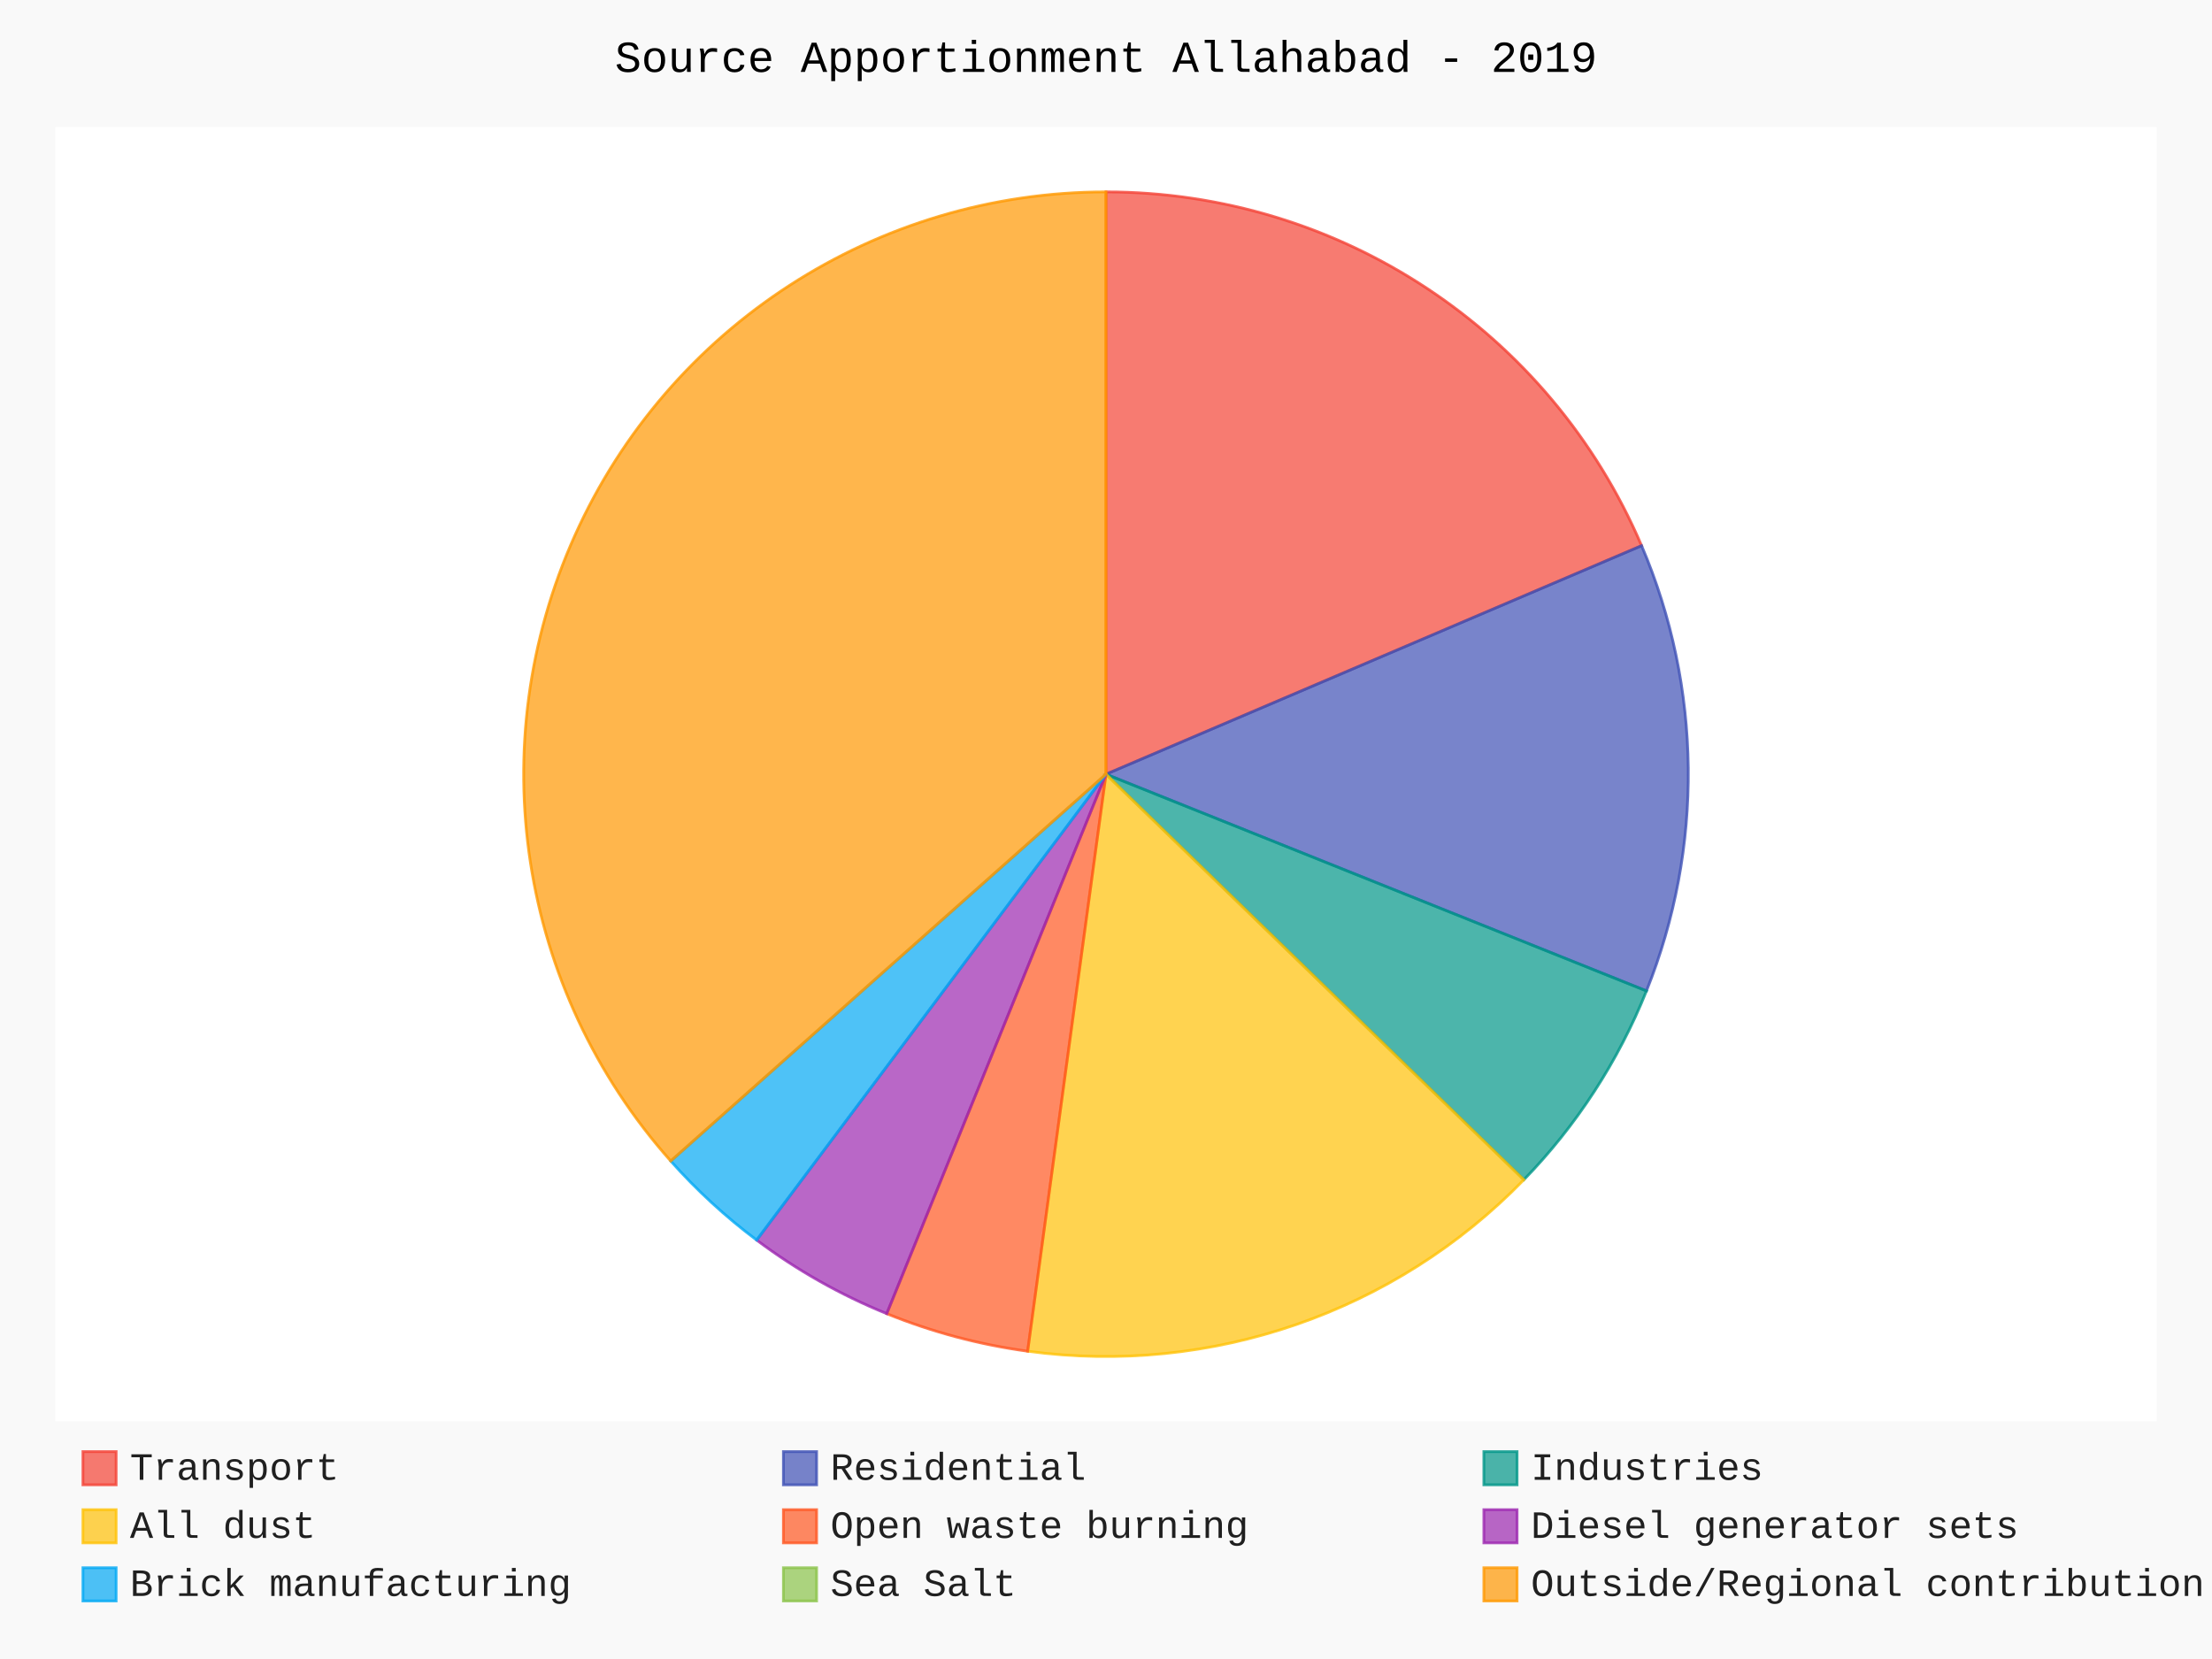
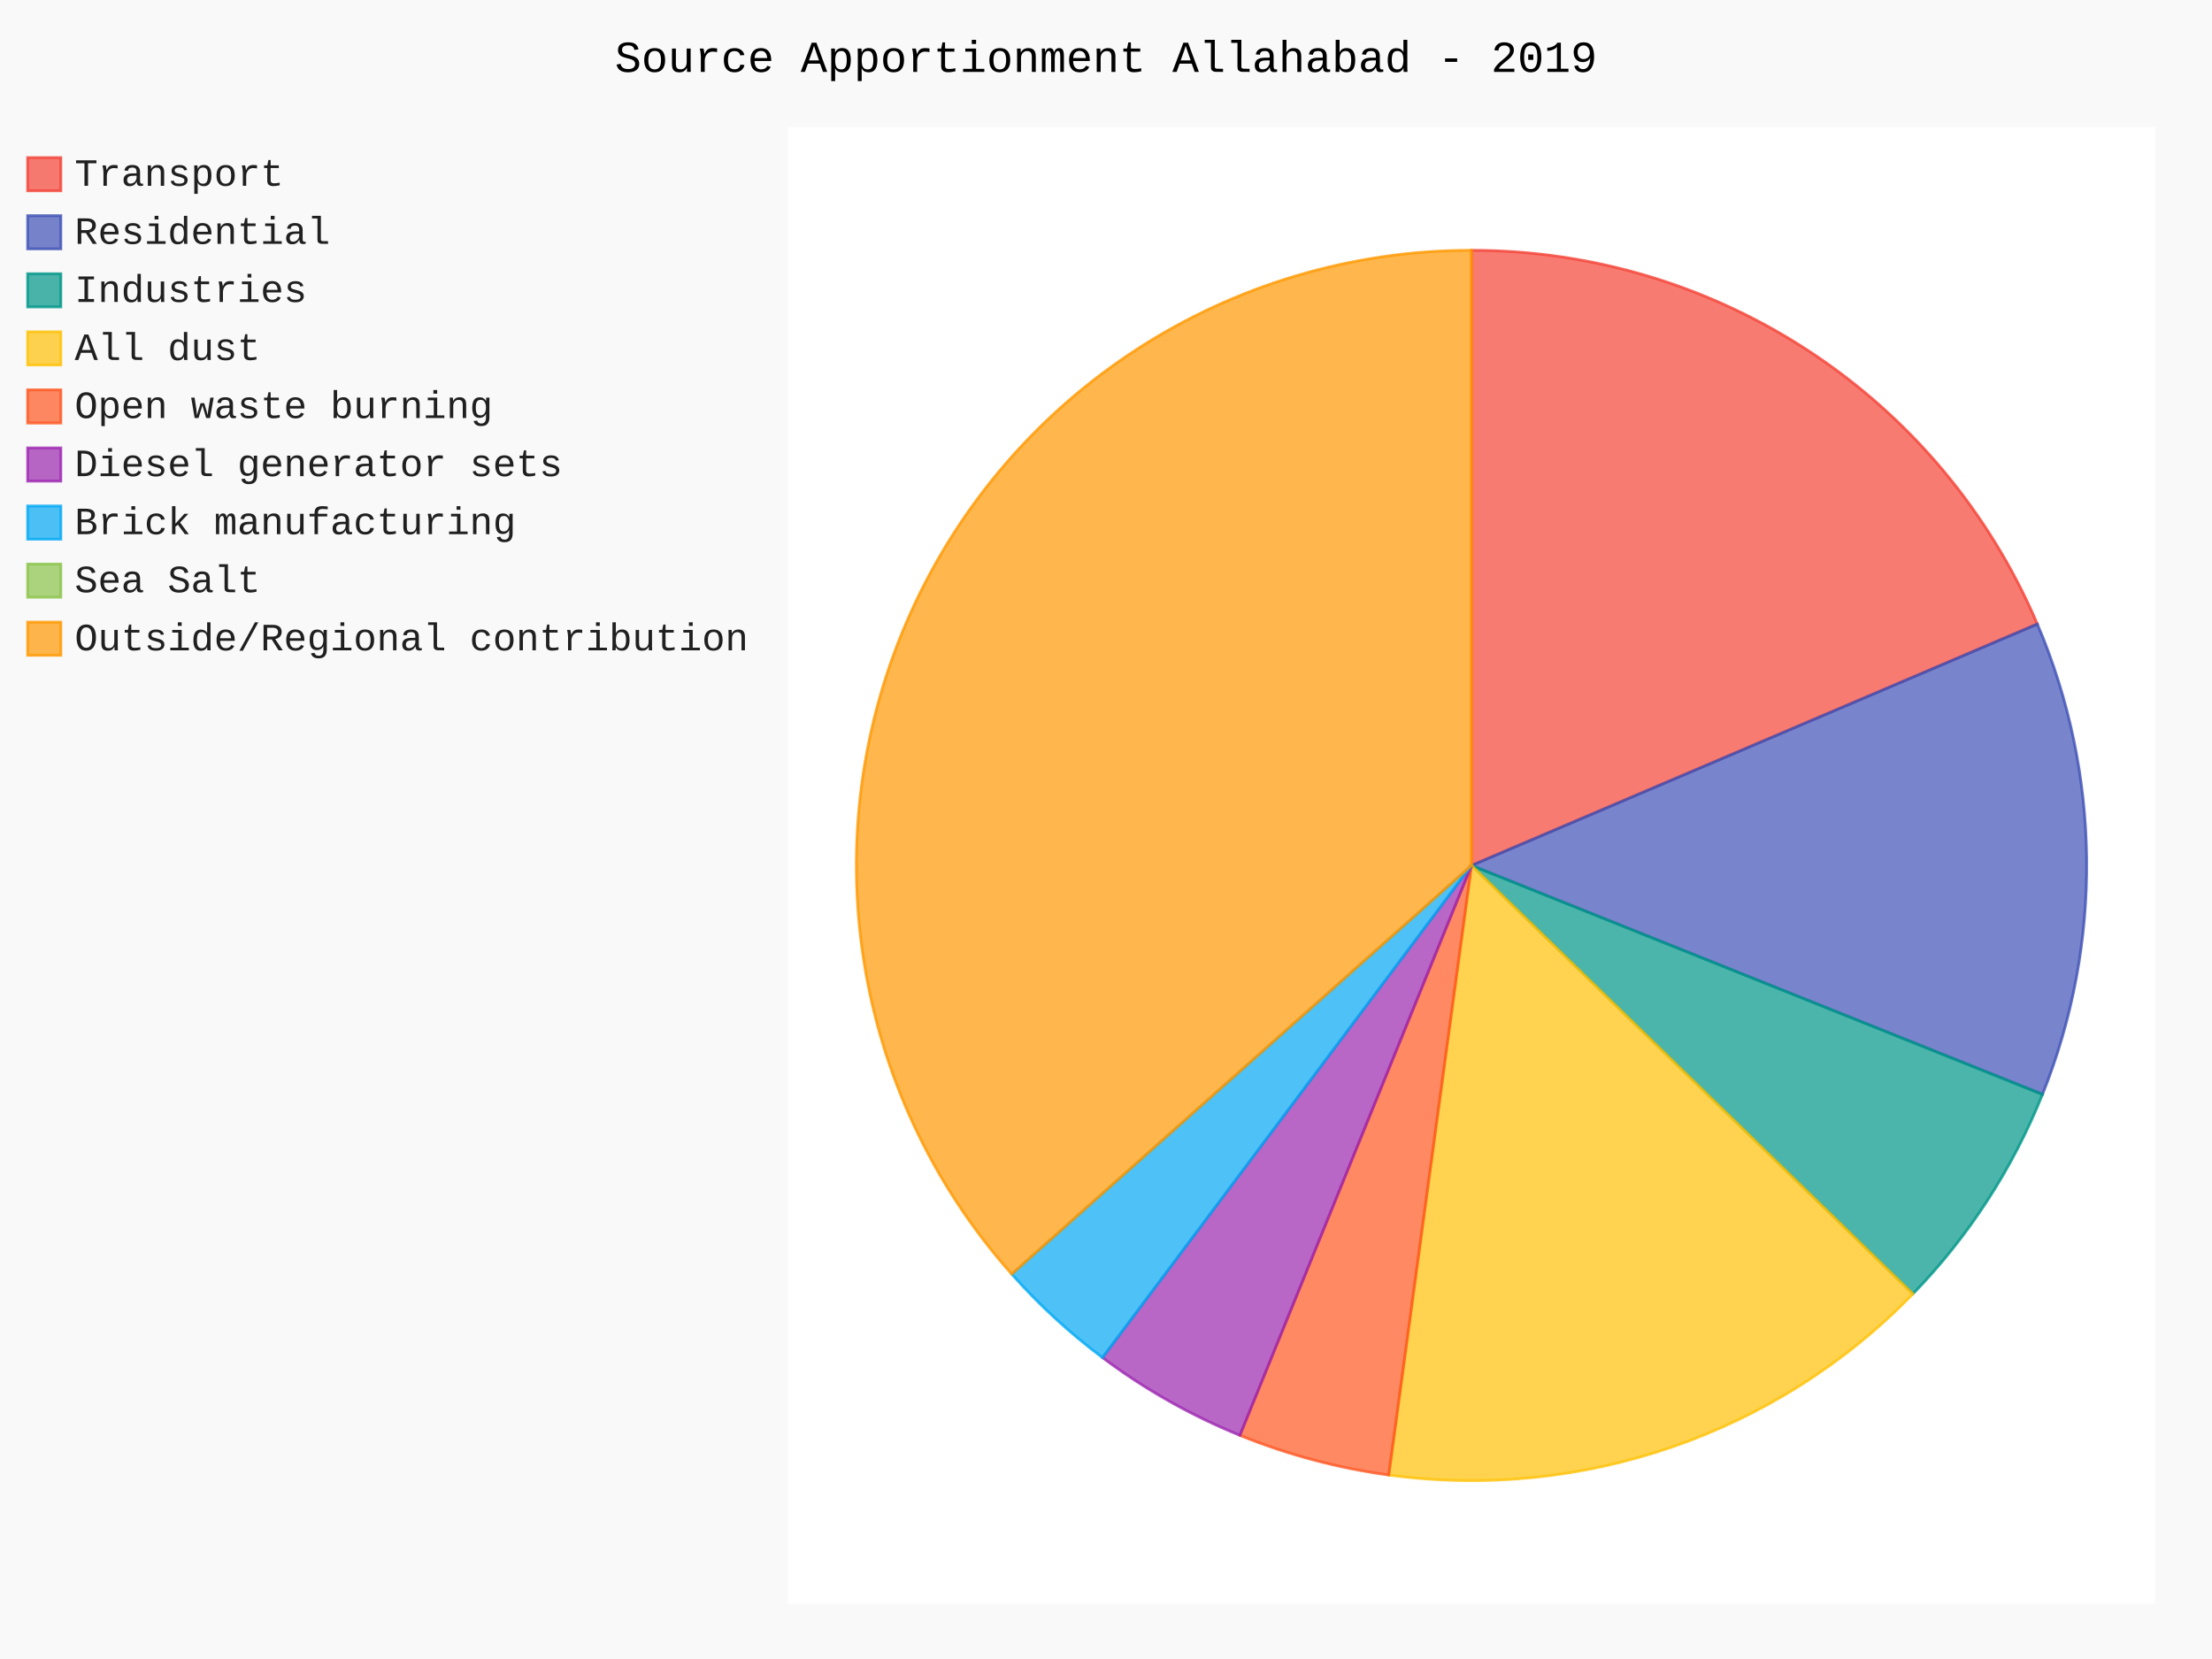
- <svg xmlns="http://www.w3.org/2000/svg" id="chart-d9d508cc-f603-4257-8bd8-4c0fad0f14b5" class="pygal-chart" viewBox="0 0 800 600">
+ <svg xmlns="http://www.w3.org/2000/svg" id="chart-a4994ec3-f69c-4a04-a9a2-eabff7ebb3bb" class="pygal-chart" viewBox="0 0 800 600">
  <defs>
-     <style type="text/css">#chart-d9d508cc-f603-4257-8bd8-4c0fad0f14b5{-webkit-user-select:none;-webkit-font-smoothing:antialiased;font-family:Consolas,"Liberation Mono",Menlo,Courier,monospace}#chart-d9d508cc-f603-4257-8bd8-4c0fad0f14b5 .title{font-family:Consolas,"Liberation Mono",Menlo,Courier,monospace;font-size:16px}#chart-d9d508cc-f603-4257-8bd8-4c0fad0f14b5 .legends .legend text{font-family:Consolas,"Liberation Mono",Menlo,Courier,monospace;font-size:14px}#chart-d9d508cc-f603-4257-8bd8-4c0fad0f14b5 .axis text{font-family:Consolas,"Liberation Mono",Menlo,Courier,monospace;font-size:10px}#chart-d9d508cc-f603-4257-8bd8-4c0fad0f14b5 .axis text.major{font-family:Consolas,"Liberation Mono",Menlo,Courier,monospace;font-size:10px}#chart-d9d508cc-f603-4257-8bd8-4c0fad0f14b5 .text-overlay text.value{font-family:Consolas,"Liberation Mono",Menlo,Courier,monospace;font-size:16px}#chart-d9d508cc-f603-4257-8bd8-4c0fad0f14b5 .text-overlay text.label{font-family:Consolas,"Liberation Mono",Menlo,Courier,monospace;font-size:10px}#chart-d9d508cc-f603-4257-8bd8-4c0fad0f14b5 .tooltip{font-family:Consolas,"Liberation Mono",Menlo,Courier,monospace;font-size:14px}#chart-d9d508cc-f603-4257-8bd8-4c0fad0f14b5 text.no_data{font-family:Consolas,"Liberation Mono",Menlo,Courier,monospace;font-size:64px}
- #chart-d9d508cc-f603-4257-8bd8-4c0fad0f14b5{background-color:rgba(249,249,249,1)}#chart-d9d508cc-f603-4257-8bd8-4c0fad0f14b5 path,#chart-d9d508cc-f603-4257-8bd8-4c0fad0f14b5 line,#chart-d9d508cc-f603-4257-8bd8-4c0fad0f14b5 rect,#chart-d9d508cc-f603-4257-8bd8-4c0fad0f14b5 circle{-webkit-transition:150ms;-moz-transition:150ms;transition:150ms}#chart-d9d508cc-f603-4257-8bd8-4c0fad0f14b5 .graph &gt; .background{fill:rgba(249,249,249,1)}#chart-d9d508cc-f603-4257-8bd8-4c0fad0f14b5 .plot &gt; .background{fill:rgba(255,255,255,1)}#chart-d9d508cc-f603-4257-8bd8-4c0fad0f14b5 .graph{fill:rgba(0,0,0,.87)}#chart-d9d508cc-f603-4257-8bd8-4c0fad0f14b5 text.no_data{fill:rgba(0,0,0,1)}#chart-d9d508cc-f603-4257-8bd8-4c0fad0f14b5 .title{fill:rgba(0,0,0,1)}#chart-d9d508cc-f603-4257-8bd8-4c0fad0f14b5 .legends .legend text{fill:rgba(0,0,0,.87)}#chart-d9d508cc-f603-4257-8bd8-4c0fad0f14b5 .legends .legend:hover text{fill:rgba(0,0,0,1)}#chart-d9d508cc-f603-4257-8bd8-4c0fad0f14b5 .axis .line{stroke:rgba(0,0,0,1)}#chart-d9d508cc-f603-4257-8bd8-4c0fad0f14b5 .axis .guide.line{stroke:rgba(0,0,0,.54)}#chart-d9d508cc-f603-4257-8bd8-4c0fad0f14b5 .axis .major.line{stroke:rgba(0,0,0,.87)}#chart-d9d508cc-f603-4257-8bd8-4c0fad0f14b5 .axis text.major{fill:rgba(0,0,0,1)}#chart-d9d508cc-f603-4257-8bd8-4c0fad0f14b5 .axis.y .guides:hover .guide.line,#chart-d9d508cc-f603-4257-8bd8-4c0fad0f14b5 .line-graph .axis.x .guides:hover .guide.line,#chart-d9d508cc-f603-4257-8bd8-4c0fad0f14b5 .stackedline-graph .axis.x .guides:hover .guide.line,#chart-d9d508cc-f603-4257-8bd8-4c0fad0f14b5 .xy-graph .axis.x .guides:hover .guide.line{stroke:rgba(0,0,0,1)}#chart-d9d508cc-f603-4257-8bd8-4c0fad0f14b5 .axis .guides:hover text{fill:rgba(0,0,0,1)}#chart-d9d508cc-f603-4257-8bd8-4c0fad0f14b5 .reactive{fill-opacity:.7;stroke-opacity:.8;stroke-width:1}#chart-d9d508cc-f603-4257-8bd8-4c0fad0f14b5 .ci{stroke:rgba(0,0,0,.87)}#chart-d9d508cc-f603-4257-8bd8-4c0fad0f14b5 .reactive.active,#chart-d9d508cc-f603-4257-8bd8-4c0fad0f14b5 .active .reactive{fill-opacity:.8;stroke-opacity:.9;stroke-width:4}#chart-d9d508cc-f603-4257-8bd8-4c0fad0f14b5 .ci .reactive.active{stroke-width:1.5}#chart-d9d508cc-f603-4257-8bd8-4c0fad0f14b5 .series text{fill:rgba(0,0,0,1)}#chart-d9d508cc-f603-4257-8bd8-4c0fad0f14b5 .tooltip rect{fill:rgba(255,255,255,1);stroke:rgba(0,0,0,1);-webkit-transition:opacity 150ms;-moz-transition:opacity 150ms;transition:opacity 150ms}#chart-d9d508cc-f603-4257-8bd8-4c0fad0f14b5 .tooltip .label{fill:rgba(0,0,0,.87)}#chart-d9d508cc-f603-4257-8bd8-4c0fad0f14b5 .tooltip .label{fill:rgba(0,0,0,.87)}#chart-d9d508cc-f603-4257-8bd8-4c0fad0f14b5 .tooltip .legend{font-size:.8em;fill:rgba(0,0,0,.54)}#chart-d9d508cc-f603-4257-8bd8-4c0fad0f14b5 .tooltip .x_label{font-size:.6em;fill:rgba(0,0,0,1)}#chart-d9d508cc-f603-4257-8bd8-4c0fad0f14b5 .tooltip .xlink{font-size:.5em;text-decoration:underline}#chart-d9d508cc-f603-4257-8bd8-4c0fad0f14b5 .tooltip .value{font-size:1.5em}#chart-d9d508cc-f603-4257-8bd8-4c0fad0f14b5 .bound{font-size:.5em}#chart-d9d508cc-f603-4257-8bd8-4c0fad0f14b5 .max-value{font-size:.75em;fill:rgba(0,0,0,.54)}#chart-d9d508cc-f603-4257-8bd8-4c0fad0f14b5 .map-element{fill:rgba(255,255,255,1);stroke:rgba(0,0,0,.54) !important}#chart-d9d508cc-f603-4257-8bd8-4c0fad0f14b5 .map-element .reactive{fill-opacity:inherit;stroke-opacity:inherit}#chart-d9d508cc-f603-4257-8bd8-4c0fad0f14b5 .color-0,#chart-d9d508cc-f603-4257-8bd8-4c0fad0f14b5 .color-0 a:visited{stroke:#F44336;fill:#F44336}#chart-d9d508cc-f603-4257-8bd8-4c0fad0f14b5 .color-1,#chart-d9d508cc-f603-4257-8bd8-4c0fad0f14b5 .color-1 a:visited{stroke:#3F51B5;fill:#3F51B5}#chart-d9d508cc-f603-4257-8bd8-4c0fad0f14b5 .color-2,#chart-d9d508cc-f603-4257-8bd8-4c0fad0f14b5 .color-2 a:visited{stroke:#009688;fill:#009688}#chart-d9d508cc-f603-4257-8bd8-4c0fad0f14b5 .color-3,#chart-d9d508cc-f603-4257-8bd8-4c0fad0f14b5 .color-3 a:visited{stroke:#FFC107;fill:#FFC107}#chart-d9d508cc-f603-4257-8bd8-4c0fad0f14b5 .color-4,#chart-d9d508cc-f603-4257-8bd8-4c0fad0f14b5 .color-4 a:visited{stroke:#FF5722;fill:#FF5722}#chart-d9d508cc-f603-4257-8bd8-4c0fad0f14b5 .color-5,#chart-d9d508cc-f603-4257-8bd8-4c0fad0f14b5 .color-5 a:visited{stroke:#9C27B0;fill:#9C27B0}#chart-d9d508cc-f603-4257-8bd8-4c0fad0f14b5 .color-6,#chart-d9d508cc-f603-4257-8bd8-4c0fad0f14b5 .color-6 a:visited{stroke:#03A9F4;fill:#03A9F4}#chart-d9d508cc-f603-4257-8bd8-4c0fad0f14b5 .color-7,#chart-d9d508cc-f603-4257-8bd8-4c0fad0f14b5 .color-7 a:visited{stroke:#8BC34A;fill:#8BC34A}#chart-d9d508cc-f603-4257-8bd8-4c0fad0f14b5 .color-8,#chart-d9d508cc-f603-4257-8bd8-4c0fad0f14b5 .color-8 a:visited{stroke:#FF9800;fill:#FF9800}#chart-d9d508cc-f603-4257-8bd8-4c0fad0f14b5 .text-overlay .color-0 text{fill:black}#chart-d9d508cc-f603-4257-8bd8-4c0fad0f14b5 .text-overlay .color-1 text{fill:black}#chart-d9d508cc-f603-4257-8bd8-4c0fad0f14b5 .text-overlay .color-2 text{fill:black}#chart-d9d508cc-f603-4257-8bd8-4c0fad0f14b5 .text-overlay .color-3 text{fill:black}#chart-d9d508cc-f603-4257-8bd8-4c0fad0f14b5 .text-overlay .color-4 text{fill:black}#chart-d9d508cc-f603-4257-8bd8-4c0fad0f14b5 .text-overlay .color-5 text{fill:black}#chart-d9d508cc-f603-4257-8bd8-4c0fad0f14b5 .text-overlay .color-6 text{fill:black}#chart-d9d508cc-f603-4257-8bd8-4c0fad0f14b5 .text-overlay .color-7 text{fill:black}#chart-d9d508cc-f603-4257-8bd8-4c0fad0f14b5 .text-overlay .color-8 text{fill:black}
- #chart-d9d508cc-f603-4257-8bd8-4c0fad0f14b5 text.no_data{text-anchor:middle}#chart-d9d508cc-f603-4257-8bd8-4c0fad0f14b5 .guide.line{fill:none}#chart-d9d508cc-f603-4257-8bd8-4c0fad0f14b5 .centered{text-anchor:middle}#chart-d9d508cc-f603-4257-8bd8-4c0fad0f14b5 .title{text-anchor:middle}#chart-d9d508cc-f603-4257-8bd8-4c0fad0f14b5 .legends .legend text{fill-opacity:1}#chart-d9d508cc-f603-4257-8bd8-4c0fad0f14b5 .axis.x text{text-anchor:middle}#chart-d9d508cc-f603-4257-8bd8-4c0fad0f14b5 .axis.x:not(.web) text[transform]{text-anchor:start}#chart-d9d508cc-f603-4257-8bd8-4c0fad0f14b5 .axis.x:not(.web) text[transform].backwards{text-anchor:end}#chart-d9d508cc-f603-4257-8bd8-4c0fad0f14b5 .axis.y text{text-anchor:end}#chart-d9d508cc-f603-4257-8bd8-4c0fad0f14b5 .axis.y text[transform].backwards{text-anchor:start}#chart-d9d508cc-f603-4257-8bd8-4c0fad0f14b5 .axis.y2 text{text-anchor:start}#chart-d9d508cc-f603-4257-8bd8-4c0fad0f14b5 .axis.y2 text[transform].backwards{text-anchor:end}#chart-d9d508cc-f603-4257-8bd8-4c0fad0f14b5 .axis .guide.line{stroke-dasharray:4,4;stroke:black}#chart-d9d508cc-f603-4257-8bd8-4c0fad0f14b5 .axis .major.guide.line{stroke-dasharray:6,6;stroke:black}#chart-d9d508cc-f603-4257-8bd8-4c0fad0f14b5 .horizontal .axis.y .guide.line,#chart-d9d508cc-f603-4257-8bd8-4c0fad0f14b5 .horizontal .axis.y2 .guide.line,#chart-d9d508cc-f603-4257-8bd8-4c0fad0f14b5 .vertical .axis.x .guide.line{opacity:0}#chart-d9d508cc-f603-4257-8bd8-4c0fad0f14b5 .horizontal .axis.always_show .guide.line,#chart-d9d508cc-f603-4257-8bd8-4c0fad0f14b5 .vertical .axis.always_show .guide.line{opacity:1 !important}#chart-d9d508cc-f603-4257-8bd8-4c0fad0f14b5 .axis.y .guides:hover .guide.line,#chart-d9d508cc-f603-4257-8bd8-4c0fad0f14b5 .axis.y2 .guides:hover .guide.line,#chart-d9d508cc-f603-4257-8bd8-4c0fad0f14b5 .axis.x .guides:hover .guide.line{opacity:1}#chart-d9d508cc-f603-4257-8bd8-4c0fad0f14b5 .axis .guides:hover text{opacity:1}#chart-d9d508cc-f603-4257-8bd8-4c0fad0f14b5 .nofill{fill:none}#chart-d9d508cc-f603-4257-8bd8-4c0fad0f14b5 .subtle-fill{fill-opacity:.2}#chart-d9d508cc-f603-4257-8bd8-4c0fad0f14b5 .dot{stroke-width:1px;fill-opacity:1;stroke-opacity:1}#chart-d9d508cc-f603-4257-8bd8-4c0fad0f14b5 .dot.active{stroke-width:5px}#chart-d9d508cc-f603-4257-8bd8-4c0fad0f14b5 .dot.negative{fill:transparent}#chart-d9d508cc-f603-4257-8bd8-4c0fad0f14b5 text,#chart-d9d508cc-f603-4257-8bd8-4c0fad0f14b5 tspan{stroke:none !important}#chart-d9d508cc-f603-4257-8bd8-4c0fad0f14b5 .series text.active{opacity:1}#chart-d9d508cc-f603-4257-8bd8-4c0fad0f14b5 .tooltip rect{fill-opacity:.95;stroke-width:.5}#chart-d9d508cc-f603-4257-8bd8-4c0fad0f14b5 .tooltip text{fill-opacity:1}#chart-d9d508cc-f603-4257-8bd8-4c0fad0f14b5 .showable{visibility:hidden}#chart-d9d508cc-f603-4257-8bd8-4c0fad0f14b5 .showable.shown{visibility:visible}#chart-d9d508cc-f603-4257-8bd8-4c0fad0f14b5 .gauge-background{fill:rgba(229,229,229,1);stroke:none}#chart-d9d508cc-f603-4257-8bd8-4c0fad0f14b5 .bg-lines{stroke:rgba(249,249,249,1);stroke-width:2px}</style>
+     <style type="text/css">#chart-a4994ec3-f69c-4a04-a9a2-eabff7ebb3bb{-webkit-user-select:none;-webkit-font-smoothing:antialiased;font-family:Consolas,"Liberation Mono",Menlo,Courier,monospace}#chart-a4994ec3-f69c-4a04-a9a2-eabff7ebb3bb .title{font-family:Consolas,"Liberation Mono",Menlo,Courier,monospace;font-size:16px}#chart-a4994ec3-f69c-4a04-a9a2-eabff7ebb3bb .legends .legend text{font-family:Consolas,"Liberation Mono",Menlo,Courier,monospace;font-size:14px}#chart-a4994ec3-f69c-4a04-a9a2-eabff7ebb3bb .axis text{font-family:Consolas,"Liberation Mono",Menlo,Courier,monospace;font-size:10px}#chart-a4994ec3-f69c-4a04-a9a2-eabff7ebb3bb .axis text.major{font-family:Consolas,"Liberation Mono",Menlo,Courier,monospace;font-size:10px}#chart-a4994ec3-f69c-4a04-a9a2-eabff7ebb3bb .text-overlay text.value{font-family:Consolas,"Liberation Mono",Menlo,Courier,monospace;font-size:16px}#chart-a4994ec3-f69c-4a04-a9a2-eabff7ebb3bb .text-overlay text.label{font-family:Consolas,"Liberation Mono",Menlo,Courier,monospace;font-size:10px}#chart-a4994ec3-f69c-4a04-a9a2-eabff7ebb3bb .tooltip{font-family:Consolas,"Liberation Mono",Menlo,Courier,monospace;font-size:14px}#chart-a4994ec3-f69c-4a04-a9a2-eabff7ebb3bb text.no_data{font-family:Consolas,"Liberation Mono",Menlo,Courier,monospace;font-size:64px}
+ #chart-a4994ec3-f69c-4a04-a9a2-eabff7ebb3bb{background-color:rgba(249,249,249,1)}#chart-a4994ec3-f69c-4a04-a9a2-eabff7ebb3bb path,#chart-a4994ec3-f69c-4a04-a9a2-eabff7ebb3bb line,#chart-a4994ec3-f69c-4a04-a9a2-eabff7ebb3bb rect,#chart-a4994ec3-f69c-4a04-a9a2-eabff7ebb3bb circle{-webkit-transition:150ms;-moz-transition:150ms;transition:150ms}#chart-a4994ec3-f69c-4a04-a9a2-eabff7ebb3bb .graph &gt; .background{fill:rgba(249,249,249,1)}#chart-a4994ec3-f69c-4a04-a9a2-eabff7ebb3bb .plot &gt; .background{fill:rgba(255,255,255,1)}#chart-a4994ec3-f69c-4a04-a9a2-eabff7ebb3bb .graph{fill:rgba(0,0,0,.87)}#chart-a4994ec3-f69c-4a04-a9a2-eabff7ebb3bb text.no_data{fill:rgba(0,0,0,1)}#chart-a4994ec3-f69c-4a04-a9a2-eabff7ebb3bb .title{fill:rgba(0,0,0,1)}#chart-a4994ec3-f69c-4a04-a9a2-eabff7ebb3bb .legends .legend text{fill:rgba(0,0,0,.87)}#chart-a4994ec3-f69c-4a04-a9a2-eabff7ebb3bb .legends .legend:hover text{fill:rgba(0,0,0,1)}#chart-a4994ec3-f69c-4a04-a9a2-eabff7ebb3bb .axis .line{stroke:rgba(0,0,0,1)}#chart-a4994ec3-f69c-4a04-a9a2-eabff7ebb3bb .axis .guide.line{stroke:rgba(0,0,0,.54)}#chart-a4994ec3-f69c-4a04-a9a2-eabff7ebb3bb .axis .major.line{stroke:rgba(0,0,0,.87)}#chart-a4994ec3-f69c-4a04-a9a2-eabff7ebb3bb .axis text.major{fill:rgba(0,0,0,1)}#chart-a4994ec3-f69c-4a04-a9a2-eabff7ebb3bb .axis.y .guides:hover .guide.line,#chart-a4994ec3-f69c-4a04-a9a2-eabff7ebb3bb .line-graph .axis.x .guides:hover .guide.line,#chart-a4994ec3-f69c-4a04-a9a2-eabff7ebb3bb .stackedline-graph .axis.x .guides:hover .guide.line,#chart-a4994ec3-f69c-4a04-a9a2-eabff7ebb3bb .xy-graph .axis.x .guides:hover .guide.line{stroke:rgba(0,0,0,1)}#chart-a4994ec3-f69c-4a04-a9a2-eabff7ebb3bb .axis .guides:hover text{fill:rgba(0,0,0,1)}#chart-a4994ec3-f69c-4a04-a9a2-eabff7ebb3bb .reactive{fill-opacity:.7;stroke-opacity:.8;stroke-width:1}#chart-a4994ec3-f69c-4a04-a9a2-eabff7ebb3bb .ci{stroke:rgba(0,0,0,.87)}#chart-a4994ec3-f69c-4a04-a9a2-eabff7ebb3bb .reactive.active,#chart-a4994ec3-f69c-4a04-a9a2-eabff7ebb3bb .active .reactive{fill-opacity:.8;stroke-opacity:.9;stroke-width:4}#chart-a4994ec3-f69c-4a04-a9a2-eabff7ebb3bb .ci .reactive.active{stroke-width:1.5}#chart-a4994ec3-f69c-4a04-a9a2-eabff7ebb3bb .series text{fill:rgba(0,0,0,1)}#chart-a4994ec3-f69c-4a04-a9a2-eabff7ebb3bb .tooltip rect{fill:rgba(255,255,255,1);stroke:rgba(0,0,0,1);-webkit-transition:opacity 150ms;-moz-transition:opacity 150ms;transition:opacity 150ms}#chart-a4994ec3-f69c-4a04-a9a2-eabff7ebb3bb .tooltip .label{fill:rgba(0,0,0,.87)}#chart-a4994ec3-f69c-4a04-a9a2-eabff7ebb3bb .tooltip .label{fill:rgba(0,0,0,.87)}#chart-a4994ec3-f69c-4a04-a9a2-eabff7ebb3bb .tooltip .legend{font-size:.8em;fill:rgba(0,0,0,.54)}#chart-a4994ec3-f69c-4a04-a9a2-eabff7ebb3bb .tooltip .x_label{font-size:.6em;fill:rgba(0,0,0,1)}#chart-a4994ec3-f69c-4a04-a9a2-eabff7ebb3bb .tooltip .xlink{font-size:.5em;text-decoration:underline}#chart-a4994ec3-f69c-4a04-a9a2-eabff7ebb3bb .tooltip .value{font-size:1.5em}#chart-a4994ec3-f69c-4a04-a9a2-eabff7ebb3bb .bound{font-size:.5em}#chart-a4994ec3-f69c-4a04-a9a2-eabff7ebb3bb .max-value{font-size:.75em;fill:rgba(0,0,0,.54)}#chart-a4994ec3-f69c-4a04-a9a2-eabff7ebb3bb .map-element{fill:rgba(255,255,255,1);stroke:rgba(0,0,0,.54) !important}#chart-a4994ec3-f69c-4a04-a9a2-eabff7ebb3bb .map-element .reactive{fill-opacity:inherit;stroke-opacity:inherit}#chart-a4994ec3-f69c-4a04-a9a2-eabff7ebb3bb .color-0,#chart-a4994ec3-f69c-4a04-a9a2-eabff7ebb3bb .color-0 a:visited{stroke:#F44336;fill:#F44336}#chart-a4994ec3-f69c-4a04-a9a2-eabff7ebb3bb .color-1,#chart-a4994ec3-f69c-4a04-a9a2-eabff7ebb3bb .color-1 a:visited{stroke:#3F51B5;fill:#3F51B5}#chart-a4994ec3-f69c-4a04-a9a2-eabff7ebb3bb .color-2,#chart-a4994ec3-f69c-4a04-a9a2-eabff7ebb3bb .color-2 a:visited{stroke:#009688;fill:#009688}#chart-a4994ec3-f69c-4a04-a9a2-eabff7ebb3bb .color-3,#chart-a4994ec3-f69c-4a04-a9a2-eabff7ebb3bb .color-3 a:visited{stroke:#FFC107;fill:#FFC107}#chart-a4994ec3-f69c-4a04-a9a2-eabff7ebb3bb .color-4,#chart-a4994ec3-f69c-4a04-a9a2-eabff7ebb3bb .color-4 a:visited{stroke:#FF5722;fill:#FF5722}#chart-a4994ec3-f69c-4a04-a9a2-eabff7ebb3bb .color-5,#chart-a4994ec3-f69c-4a04-a9a2-eabff7ebb3bb .color-5 a:visited{stroke:#9C27B0;fill:#9C27B0}#chart-a4994ec3-f69c-4a04-a9a2-eabff7ebb3bb .color-6,#chart-a4994ec3-f69c-4a04-a9a2-eabff7ebb3bb .color-6 a:visited{stroke:#03A9F4;fill:#03A9F4}#chart-a4994ec3-f69c-4a04-a9a2-eabff7ebb3bb .color-7,#chart-a4994ec3-f69c-4a04-a9a2-eabff7ebb3bb .color-7 a:visited{stroke:#8BC34A;fill:#8BC34A}#chart-a4994ec3-f69c-4a04-a9a2-eabff7ebb3bb .color-8,#chart-a4994ec3-f69c-4a04-a9a2-eabff7ebb3bb .color-8 a:visited{stroke:#FF9800;fill:#FF9800}#chart-a4994ec3-f69c-4a04-a9a2-eabff7ebb3bb .text-overlay .color-0 text{fill:black}#chart-a4994ec3-f69c-4a04-a9a2-eabff7ebb3bb .text-overlay .color-1 text{fill:black}#chart-a4994ec3-f69c-4a04-a9a2-eabff7ebb3bb .text-overlay .color-2 text{fill:black}#chart-a4994ec3-f69c-4a04-a9a2-eabff7ebb3bb .text-overlay .color-3 text{fill:black}#chart-a4994ec3-f69c-4a04-a9a2-eabff7ebb3bb .text-overlay .color-4 text{fill:black}#chart-a4994ec3-f69c-4a04-a9a2-eabff7ebb3bb .text-overlay .color-5 text{fill:black}#chart-a4994ec3-f69c-4a04-a9a2-eabff7ebb3bb .text-overlay .color-6 text{fill:black}#chart-a4994ec3-f69c-4a04-a9a2-eabff7ebb3bb .text-overlay .color-7 text{fill:black}#chart-a4994ec3-f69c-4a04-a9a2-eabff7ebb3bb .text-overlay .color-8 text{fill:black}
+ #chart-a4994ec3-f69c-4a04-a9a2-eabff7ebb3bb text.no_data{text-anchor:middle}#chart-a4994ec3-f69c-4a04-a9a2-eabff7ebb3bb .guide.line{fill:none}#chart-a4994ec3-f69c-4a04-a9a2-eabff7ebb3bb .centered{text-anchor:middle}#chart-a4994ec3-f69c-4a04-a9a2-eabff7ebb3bb .title{text-anchor:middle}#chart-a4994ec3-f69c-4a04-a9a2-eabff7ebb3bb .legends .legend text{fill-opacity:1}#chart-a4994ec3-f69c-4a04-a9a2-eabff7ebb3bb .axis.x text{text-anchor:middle}#chart-a4994ec3-f69c-4a04-a9a2-eabff7ebb3bb .axis.x:not(.web) text[transform]{text-anchor:start}#chart-a4994ec3-f69c-4a04-a9a2-eabff7ebb3bb .axis.x:not(.web) text[transform].backwards{text-anchor:end}#chart-a4994ec3-f69c-4a04-a9a2-eabff7ebb3bb .axis.y text{text-anchor:end}#chart-a4994ec3-f69c-4a04-a9a2-eabff7ebb3bb .axis.y text[transform].backwards{text-anchor:start}#chart-a4994ec3-f69c-4a04-a9a2-eabff7ebb3bb .axis.y2 text{text-anchor:start}#chart-a4994ec3-f69c-4a04-a9a2-eabff7ebb3bb .axis.y2 text[transform].backwards{text-anchor:end}#chart-a4994ec3-f69c-4a04-a9a2-eabff7ebb3bb .axis .guide.line{stroke-dasharray:4,4;stroke:black}#chart-a4994ec3-f69c-4a04-a9a2-eabff7ebb3bb .axis .major.guide.line{stroke-dasharray:6,6;stroke:black}#chart-a4994ec3-f69c-4a04-a9a2-eabff7ebb3bb .horizontal .axis.y .guide.line,#chart-a4994ec3-f69c-4a04-a9a2-eabff7ebb3bb .horizontal .axis.y2 .guide.line,#chart-a4994ec3-f69c-4a04-a9a2-eabff7ebb3bb .vertical .axis.x .guide.line{opacity:0}#chart-a4994ec3-f69c-4a04-a9a2-eabff7ebb3bb .horizontal .axis.always_show .guide.line,#chart-a4994ec3-f69c-4a04-a9a2-eabff7ebb3bb .vertical .axis.always_show .guide.line{opacity:1 !important}#chart-a4994ec3-f69c-4a04-a9a2-eabff7ebb3bb .axis.y .guides:hover .guide.line,#chart-a4994ec3-f69c-4a04-a9a2-eabff7ebb3bb .axis.y2 .guides:hover .guide.line,#chart-a4994ec3-f69c-4a04-a9a2-eabff7ebb3bb .axis.x .guides:hover .guide.line{opacity:1}#chart-a4994ec3-f69c-4a04-a9a2-eabff7ebb3bb .axis .guides:hover text{opacity:1}#chart-a4994ec3-f69c-4a04-a9a2-eabff7ebb3bb .nofill{fill:none}#chart-a4994ec3-f69c-4a04-a9a2-eabff7ebb3bb .subtle-fill{fill-opacity:.2}#chart-a4994ec3-f69c-4a04-a9a2-eabff7ebb3bb .dot{stroke-width:1px;fill-opacity:1;stroke-opacity:1}#chart-a4994ec3-f69c-4a04-a9a2-eabff7ebb3bb .dot.active{stroke-width:5px}#chart-a4994ec3-f69c-4a04-a9a2-eabff7ebb3bb .dot.negative{fill:transparent}#chart-a4994ec3-f69c-4a04-a9a2-eabff7ebb3bb text,#chart-a4994ec3-f69c-4a04-a9a2-eabff7ebb3bb tspan{stroke:none !important}#chart-a4994ec3-f69c-4a04-a9a2-eabff7ebb3bb .series text.active{opacity:1}#chart-a4994ec3-f69c-4a04-a9a2-eabff7ebb3bb .tooltip rect{fill-opacity:.95;stroke-width:.5}#chart-a4994ec3-f69c-4a04-a9a2-eabff7ebb3bb .tooltip text{fill-opacity:1}#chart-a4994ec3-f69c-4a04-a9a2-eabff7ebb3bb .showable{visibility:hidden}#chart-a4994ec3-f69c-4a04-a9a2-eabff7ebb3bb .showable.shown{visibility:visible}#chart-a4994ec3-f69c-4a04-a9a2-eabff7ebb3bb .gauge-background{fill:rgba(229,229,229,1);stroke:none}#chart-a4994ec3-f69c-4a04-a9a2-eabff7ebb3bb .bg-lines{stroke:rgba(249,249,249,1);stroke-width:2px}</style>
  </defs>
  <g class="graph pie-graph vertical">
    <rect x="0" y="0" width="800" height="600" class="background" />
-     <g transform="translate(20, 46)" class="plot">
-       <rect x="0" y="0" width="760" height="468.0" class="background" />
+     <g transform="translate(285, 46)" class="plot">
+       <rect x="0" y="0" width="494.4" height="534" class="background" />
      <g class="series serie-0 color-0">
        <g class="slices">
          <g class="slice">
-             <path d="M380 23.4 A210.6 210.6 0 0 1 573.704 151.35 L380 234 A0 0 0 0 0 380 234 z" class="slice reactive tooltip-trigger" />
+             <path d="M247.2 44.52 A222.48 222.48 0 0 1 451.831 179.688 L247.2 267 A0 0 0 0 0 247.2 267 z" class="slice reactive tooltip-trigger" />
          </g>
        </g>
      </g>
      <g class="series serie-1 color-1">
        <g class="slices">
          <g class="slice">
-             <path d="M573.704 151.35 A210.6 210.6 0 0 1 575.473 312.374 L380 234 A0 0 0 0 0 380 234 z" class="slice reactive tooltip-trigger" />
+             <path d="M451.831 179.688 A222.48 222.48 0 0 1 453.7 349.795 L247.2 267 A0 0 0 0 0 247.2 267 z" class="slice reactive tooltip-trigger" />
          </g>
        </g>
      </g>
      <g class="series serie-2 color-2">
        <g class="slices">
          <g class="slice">
-             <path d="M575.473 312.374 A210.6 210.6 0 0 1 531.12 380.68 L380 234 A0 0 0 0 0 380 234 z" class="slice reactive tooltip-trigger" />
+             <path d="M453.7 349.795 A222.48 222.48 0 0 1 406.845 421.954 L247.2 267 A0 0 0 0 0 247.2 267 z" class="slice reactive tooltip-trigger" />
          </g>
        </g>
      </g>
      <g class="series serie-3 color-3">
        <g class="slices">
          <g class="slice">
-             <path d="M531.12 380.68 A210.6 210.6 0 0 1 351.665 442.685 L380 234 A0 0 0 0 0 380 234 z" class="slice reactive tooltip-trigger" />
+             <path d="M406.845 421.954 A222.48 222.48 0 0 1 217.267 487.457 L247.2 267 A0 0 0 0 0 247.2 267 z" class="slice reactive tooltip-trigger" />
          </g>
        </g>
      </g>
      <g class="series serie-4 color-4">
        <g class="slices">
          <g class="slice">
-             <path d="M351.665 442.685 A210.6 210.6 0 0 1 300.706 429.102 L380 234 A0 0 0 0 0 380 234 z" class="slice reactive tooltip-trigger" />
+             <path d="M217.267 487.457 A222.48 222.48 0 0 1 163.433 473.108 L247.2 267 A0 0 0 0 0 247.2 267 z" class="slice reactive tooltip-trigger" />
          </g>
        </g>
      </g>
      <g class="series serie-5 color-5">
        <g class="slices">
          <g class="slice">
-             <path d="M300.706 429.102 A210.6 210.6 0 0 1 253.66 402.495 L380 234 A0 0 0 0 0 380 234 z" class="slice reactive tooltip-trigger" />
+             <path d="M163.433 473.108 A222.48 222.48 0 0 1 113.733 445 L247.2 267 A0 0 0 0 0 247.2 267 z" class="slice reactive tooltip-trigger" />
          </g>
        </g>
      </g>
      <g class="series serie-6 color-6">
        <g class="slices">
          <g class="slice">
-             <path d="M253.66 402.495 A210.6 210.6 0 0 1 222.583 373.901 L380 234 A0 0 0 0 0 380 234 z" class="slice reactive tooltip-trigger" />
+             <path d="M113.733 445 A222.48 222.48 0 0 1 80.903 414.793 L247.2 267 A0 0 0 0 0 247.2 267 z" class="slice reactive tooltip-trigger" />
          </g>
        </g>
      </g>
      <g class="series serie-7 color-7">
        <g class="slices">
          <g class="slice" />
        </g>
      </g>
      <g class="series serie-8 color-8">
        <g class="slices">
          <g class="slice">
-             <path d="M222.583 373.901 A210.6 210.6 0 0 1 380 23.4 L380 234 A0 0 0 0 0 380 234 z" class="slice reactive tooltip-trigger" />
+             <path d="M80.903 414.793 A222.48 222.48 0 0 1 247.2 44.52 L247.2 267 A0 0 0 0 0 247.2 267 z" class="slice reactive tooltip-trigger" />
          </g>
        </g>
      </g>
    </g>
    <g class="titles">
      <text x="400.0" y="26" class="title plot_title">Source Apportionment Allahabad - 2019</text>
    </g>
-     <g transform="translate(20, 46)" class="plot overlay">
+     <g transform="translate(285, 46)" class="plot overlay">
      <g class="series serie-0 color-0" />
      <g class="series serie-1 color-1" />
      <g class="series serie-2 color-2" />
      <g class="series serie-3 color-3" />
      <g class="series serie-4 color-4" />
      <g class="series serie-5 color-5" />
      <g class="series serie-6 color-6" />
      <g class="series serie-7 color-7" />
      <g class="series serie-8 color-8" />
    </g>
-     <g transform="translate(20, 46)" class="plot text-overlay">
+     <g transform="translate(285, 46)" class="plot text-overlay">
      <g class="series serie-0 color-0" />
      <g class="series serie-1 color-1" />
      <g class="series serie-2 color-2" />
      <g class="series serie-3 color-3" />
      <g class="series serie-4 color-4" />
      <g class="series serie-5 color-5" />
      <g class="series serie-6 color-6" />
      <g class="series serie-7 color-7" />
      <g class="series serie-8 color-8" />
    </g>
-     <g transform="translate(20, 46)" class="plot tooltip-overlay">
+     <g transform="translate(285, 46)" class="plot tooltip-overlay">
      <g transform="translate(0 0)" style="opacity: 0" class="tooltip">
        <rect rx="0" ry="0" width="0" height="0" class="tooltip-box" />
        <g class="text" />
      </g>
    </g>
-     <g transform="translate(30, 524)" class="legends">
+     <g transform="translate(10, 56)" class="legends">
      <g id="activate-serie-0" class="legend reactive activate-serie">
        <rect x="0.0" y="1.0" width="12" height="12" class="color-0 reactive" />
        <text x="17.0" y="11.2">Transport</text>
      </g>
      <g id="activate-serie-1" class="legend reactive activate-serie">
-         <rect x="253.333" y="1.0" width="12" height="12" class="color-1 reactive" />
-         <text x="270.333" y="11.2">Residential</text>
+         <rect x="0.0" y="22.0" width="12" height="12" class="color-1 reactive" />
+         <text x="17.0" y="32.2">Residential</text>
      </g>
      <g id="activate-serie-2" class="legend reactive activate-serie">
-         <rect x="506.667" y="1.0" width="12" height="12" class="color-2 reactive" />
-         <text x="523.667" y="11.2">Industries</text>
+         <rect x="0.0" y="43.0" width="12" height="12" class="color-2 reactive" />
+         <text x="17.0" y="53.2">Industries</text>
      </g>
      <g id="activate-serie-3" class="legend reactive activate-serie">
-         <rect x="0.0" y="22.0" width="12" height="12" class="color-3 reactive" />
-         <text x="17.0" y="32.2">All dust</text>
+         <rect x="0.0" y="64.0" width="12" height="12" class="color-3 reactive" />
+         <text x="17.0" y="74.2">All dust</text>
      </g>
      <g id="activate-serie-4" class="legend reactive activate-serie">
-         <rect x="253.333" y="22.0" width="12" height="12" class="color-4 reactive" />
-         <text x="270.333" y="32.2">Open waste burning</text>
+         <rect x="0.0" y="85.0" width="12" height="12" class="color-4 reactive" />
+         <text x="17.0" y="95.2">Open waste burning</text>
      </g>
      <g id="activate-serie-5" class="legend reactive activate-serie">
-         <rect x="506.667" y="22.0" width="12" height="12" class="color-5 reactive" />
-         <text x="523.667" y="32.2">Diesel generator sets</text>
+         <rect x="0.0" y="106.0" width="12" height="12" class="color-5 reactive" />
+         <text x="17.0" y="116.2">Diesel generator sets</text>
      </g>
      <g id="activate-serie-6" class="legend reactive activate-serie">
-         <rect x="0.0" y="43.0" width="12" height="12" class="color-6 reactive" />
-         <text x="17.0" y="53.2">Brick manufacturing</text>
+         <rect x="0.0" y="127.0" width="12" height="12" class="color-6 reactive" />
+         <text x="17.0" y="137.2">Brick manufacturing</text>
      </g>
      <g id="activate-serie-7" class="legend reactive activate-serie">
-         <rect x="253.333" y="43.0" width="12" height="12" class="color-7 reactive" />
-         <text x="270.333" y="53.2">Sea Salt</text>
+         <rect x="0.0" y="148.0" width="12" height="12" class="color-7 reactive" />
+         <text x="17.0" y="158.2">Sea Salt</text>
      </g>
      <g id="activate-serie-8" class="legend reactive activate-serie">
-         <rect x="506.667" y="43.0" width="12" height="12" class="color-8 reactive" />
-         <text x="523.667" y="53.2">Outside/Regional contribution</text>
+         <rect x="0.0" y="169.0" width="12" height="12" class="color-8 reactive" />
+         <text x="17.0" y="179.2">Outside/Regional contribution</text>
      </g>
    </g>
+     <g transform="translate(790, 56)" class="legends" />
  </g>
</svg>
